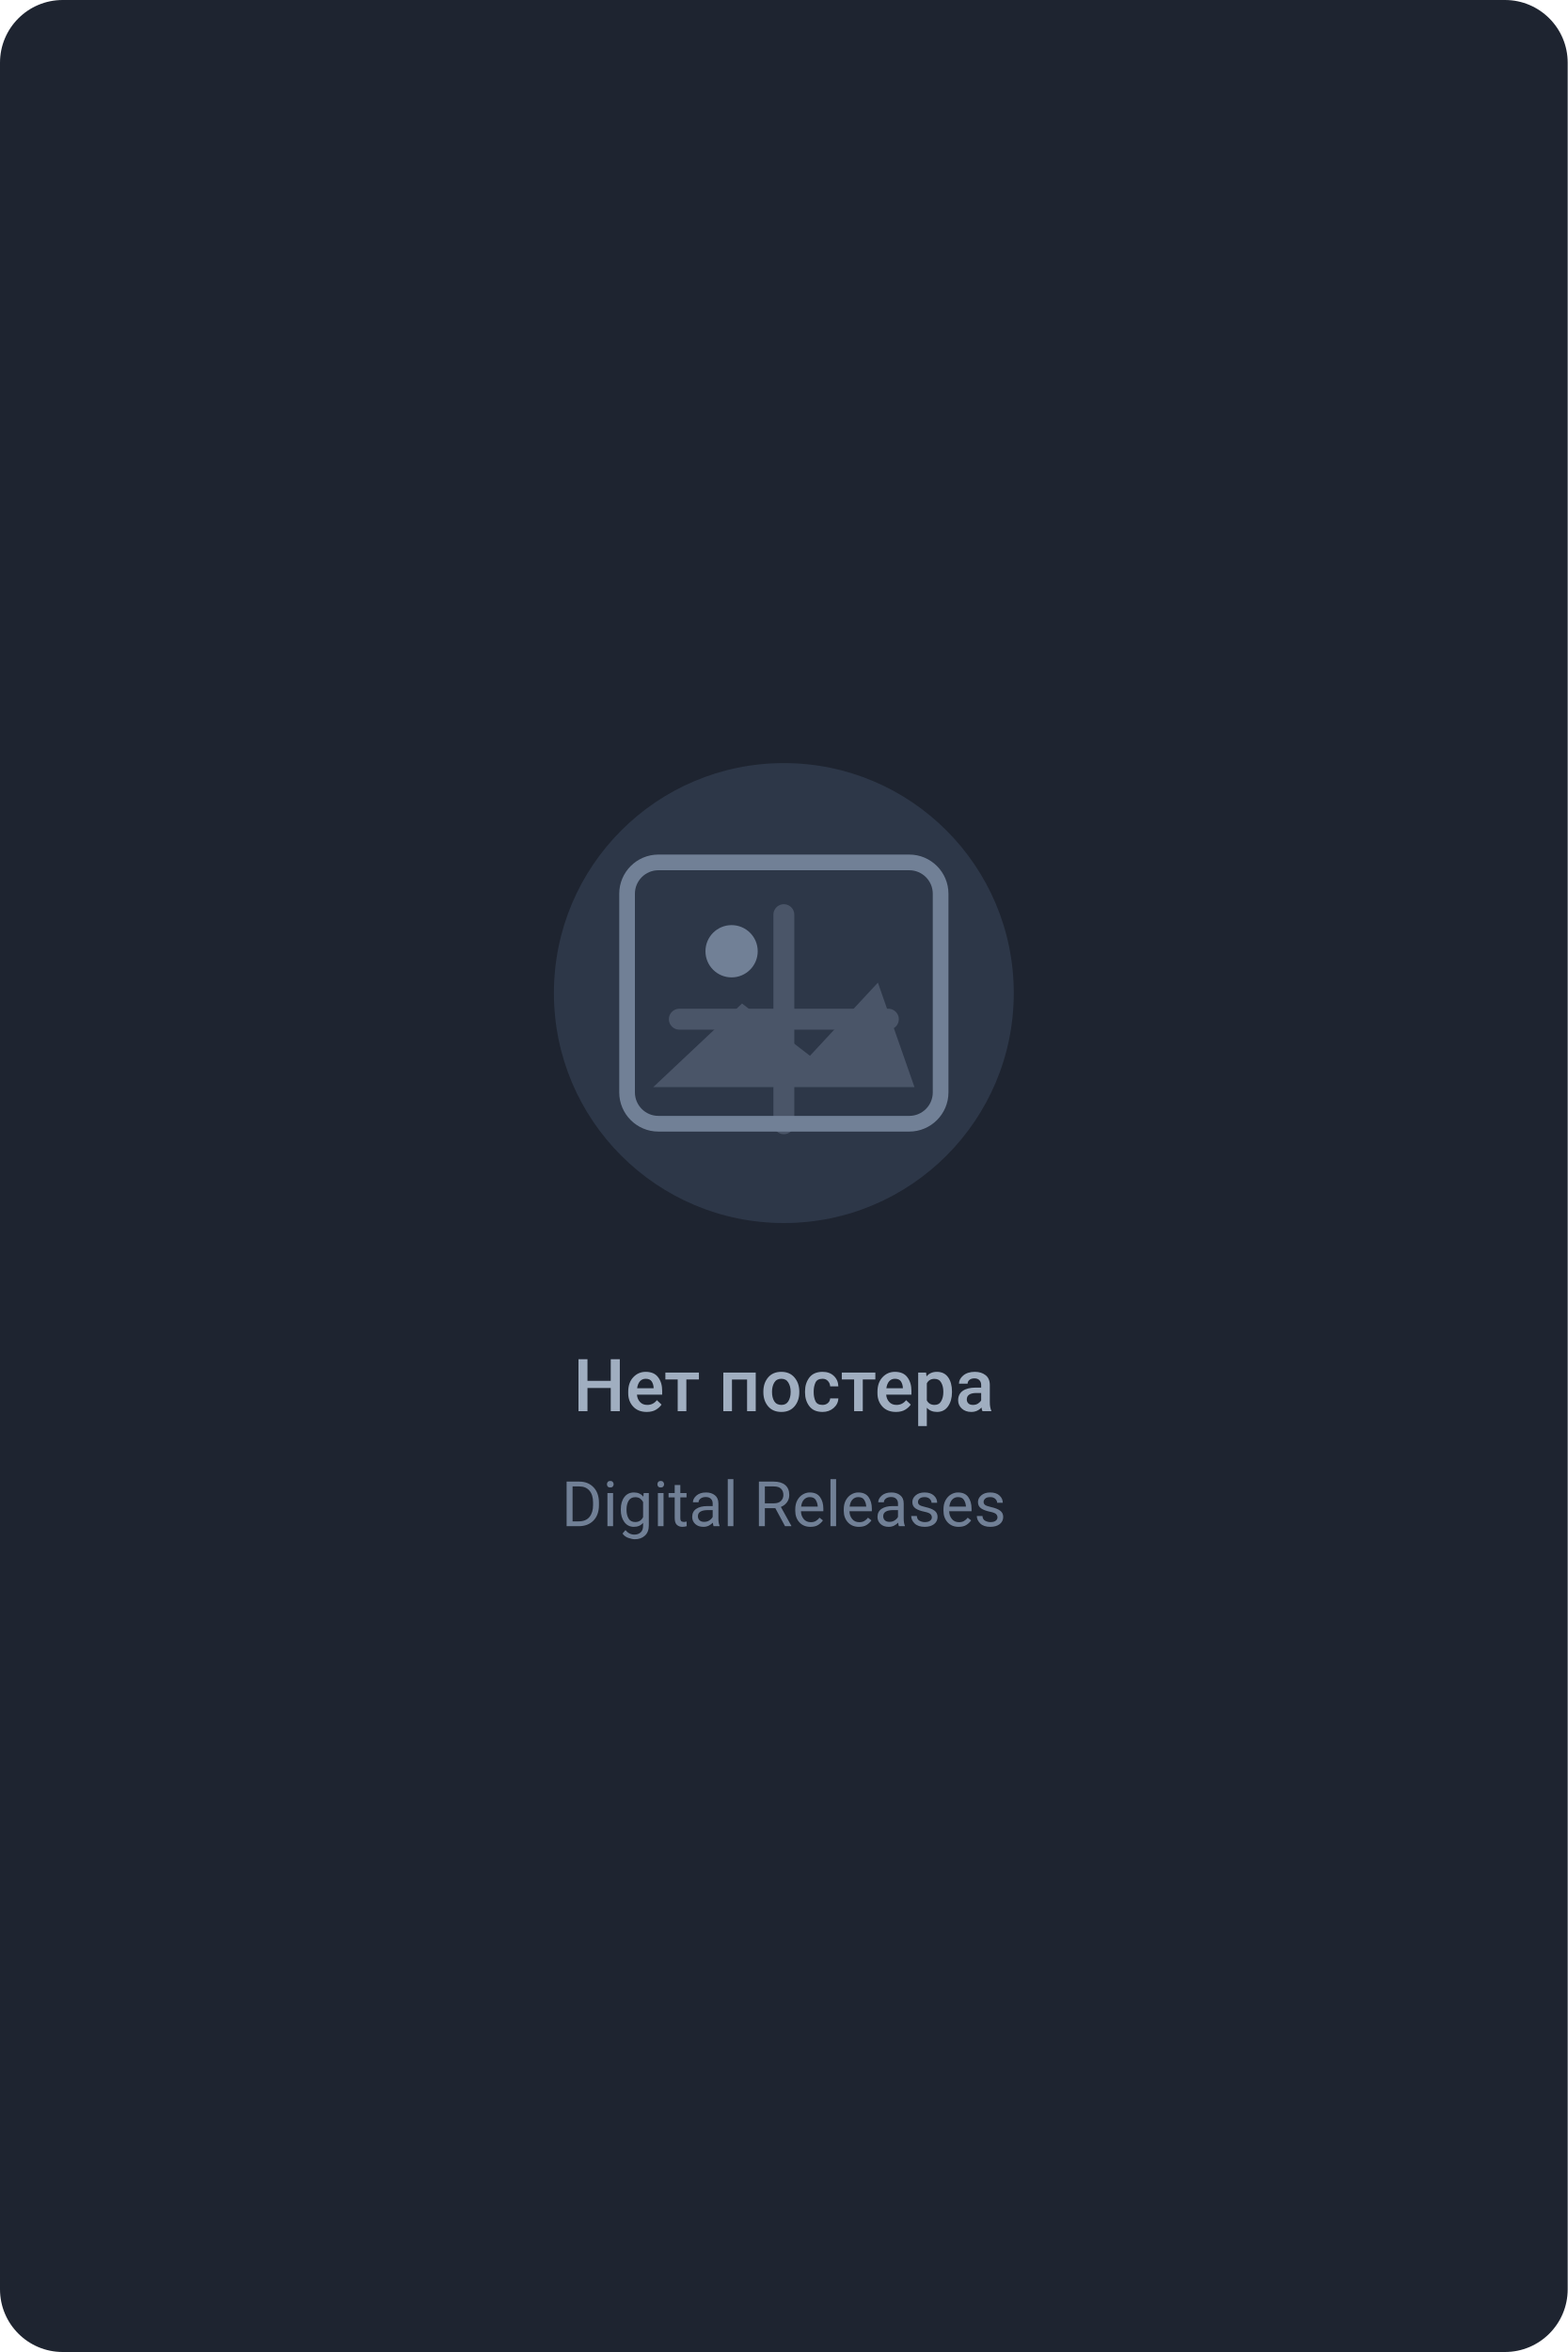
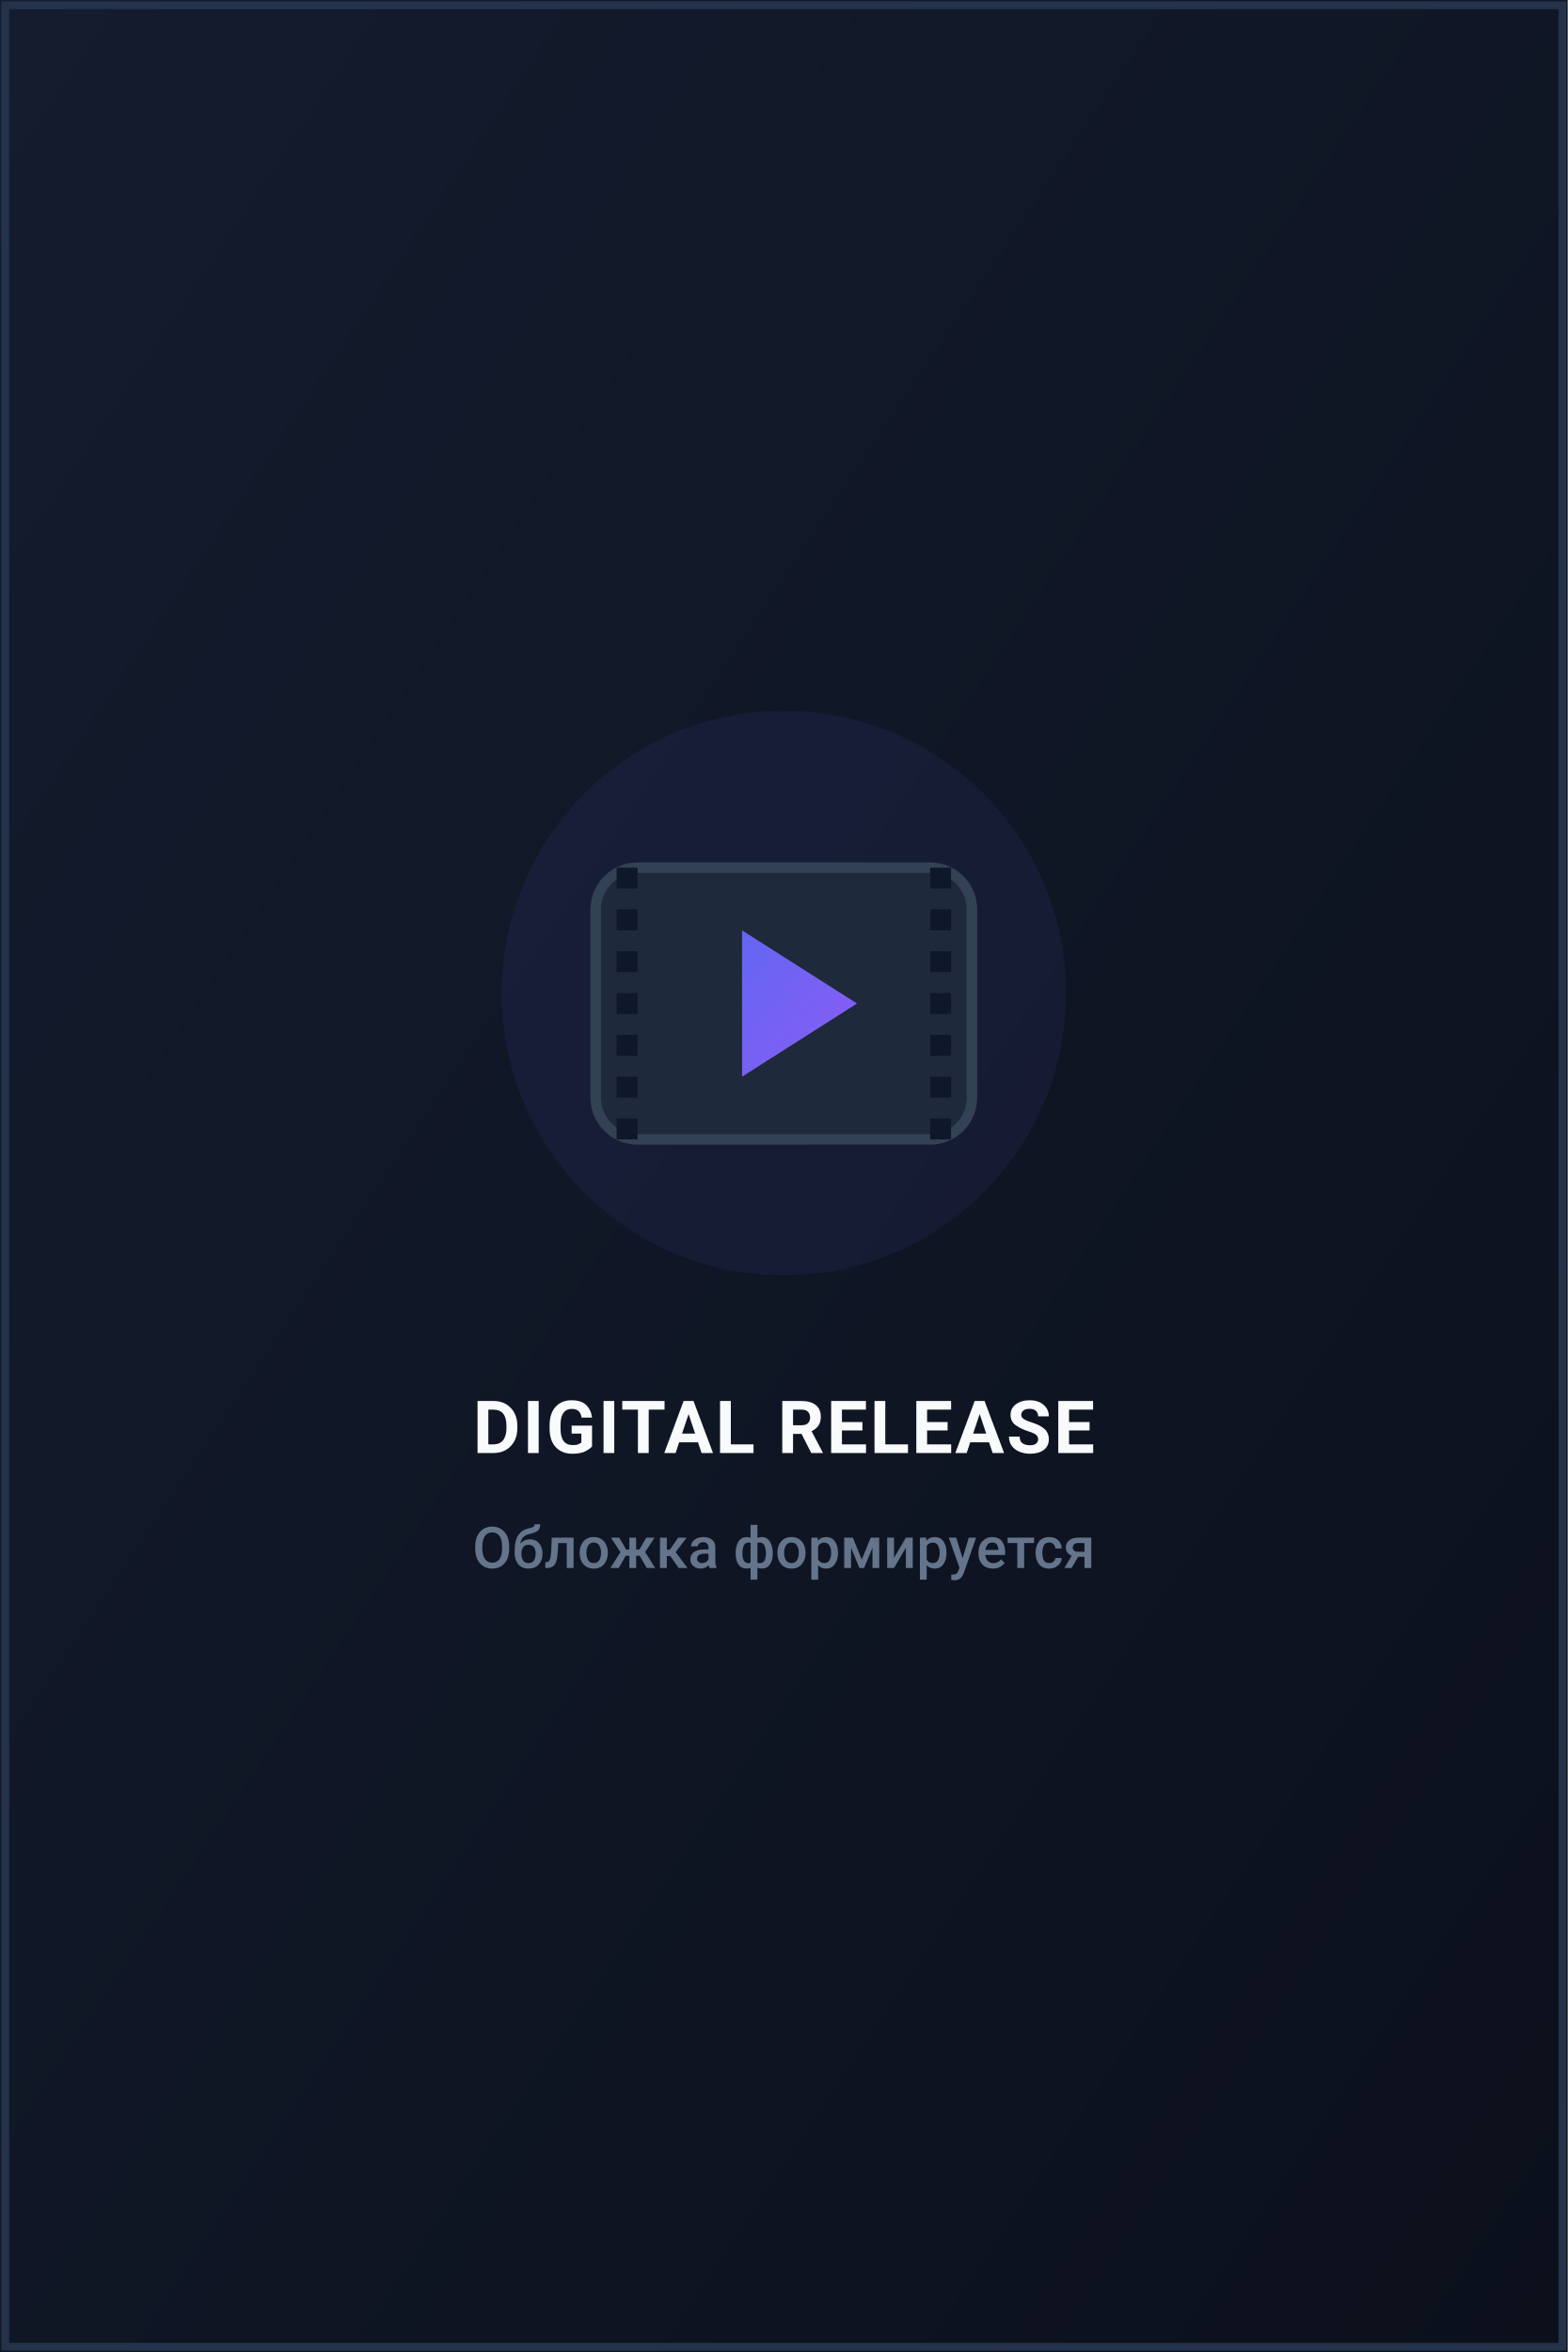
<svg xmlns="http://www.w3.org/2000/svg" viewBox="0 0 300 450" width="300" height="450">
-   <rect width="300" height="450" fill="#1e2430" rx="12" />
-   <circle cx="150" cy="190" r="44" fill="#2d3748" />
-   <path d="M130 195 L170 195 M150 175 L150 215" stroke="#4a5568" stroke-width="4" stroke-linecap="round" />
-   <rect x="120" y="165" width="60" height="50" rx="6" fill="none" stroke="#718096" stroke-width="3" />
-   <circle cx="140" cy="182" r="5" fill="#718096" />
-   <path d="M125 208 L142 192 L155 202 L168 188 L175 208 Z" fill="#4a5568" />
-   <text x="150" y="270" text-anchor="middle" fill="#a0aec0" font-family="-apple-system, BlinkMacSystemFont, Segoe UI, Roboto, sans-serif" font-size="14" font-weight="500">
-     Нет постера
+   <defs>
+     <linearGradient id="bgGrad" x1="0%" y1="0%" x2="100%" y2="100%">
+       <stop offset="0%" stop-color="#141c2e" />
+       <stop offset="100%" stop-color="#0b101b" />
+     </linearGradient>
+     <linearGradient id="accentGrad" x1="0%" y1="0%" x2="100%" y2="100%">
+       <stop offset="0%" stop-color="#6366f1" />
+       <stop offset="100%" stop-color="#8b5cf6" />
+     </linearGradient>
+   </defs>
+   <rect width="300" height="450" fill="url(#bgGrad)" />
+   <rect x="1" y="1" width="298" height="448" fill="none" stroke="#24324a" stroke-width="1.5" />
+   <g transform="translate(150, 190)">
+     <circle cx="0" cy="0" r="54" fill="#6366f1" opacity="0.08" />
+     <rect x="-36" y="-24" width="72" height="52" rx="8" fill="#1e293b" stroke="#334155" stroke-width="2" />
+     <polygon points="-8,-12 14,2 -8,16" fill="url(#accentGrad)" />
+     <line x1="-30" y1="-24" x2="-30" y2="28" stroke="#0f172a" stroke-width="4" stroke-dasharray="4,4" />
+     <line x1="30" y1="-24" x2="30" y2="28" stroke="#0f172a" stroke-width="4" stroke-dasharray="4,4" />
+   </g>
+   <text x="150" y="278" text-anchor="middle" fill="#f8fafc" font-family="-apple-system, BlinkMacSystemFont, Segoe UI, Roboto, sans-serif" font-size="14" font-weight="700" letter-spacing="0.03em">
+     DIGITAL RELEASE
  </text>
-   <text x="150" y="292" text-anchor="middle" fill="#718096" font-family="-apple-system, BlinkMacSystemFont, Segoe UI, Roboto, sans-serif" font-size="12">
-     Digital Releases
+   <text x="150" y="300" text-anchor="middle" fill="#64748b" font-family="-apple-system, BlinkMacSystemFont, Segoe UI, Roboto, sans-serif" font-size="11" font-weight="500">
+     Обложка формируется
  </text>
</svg>
